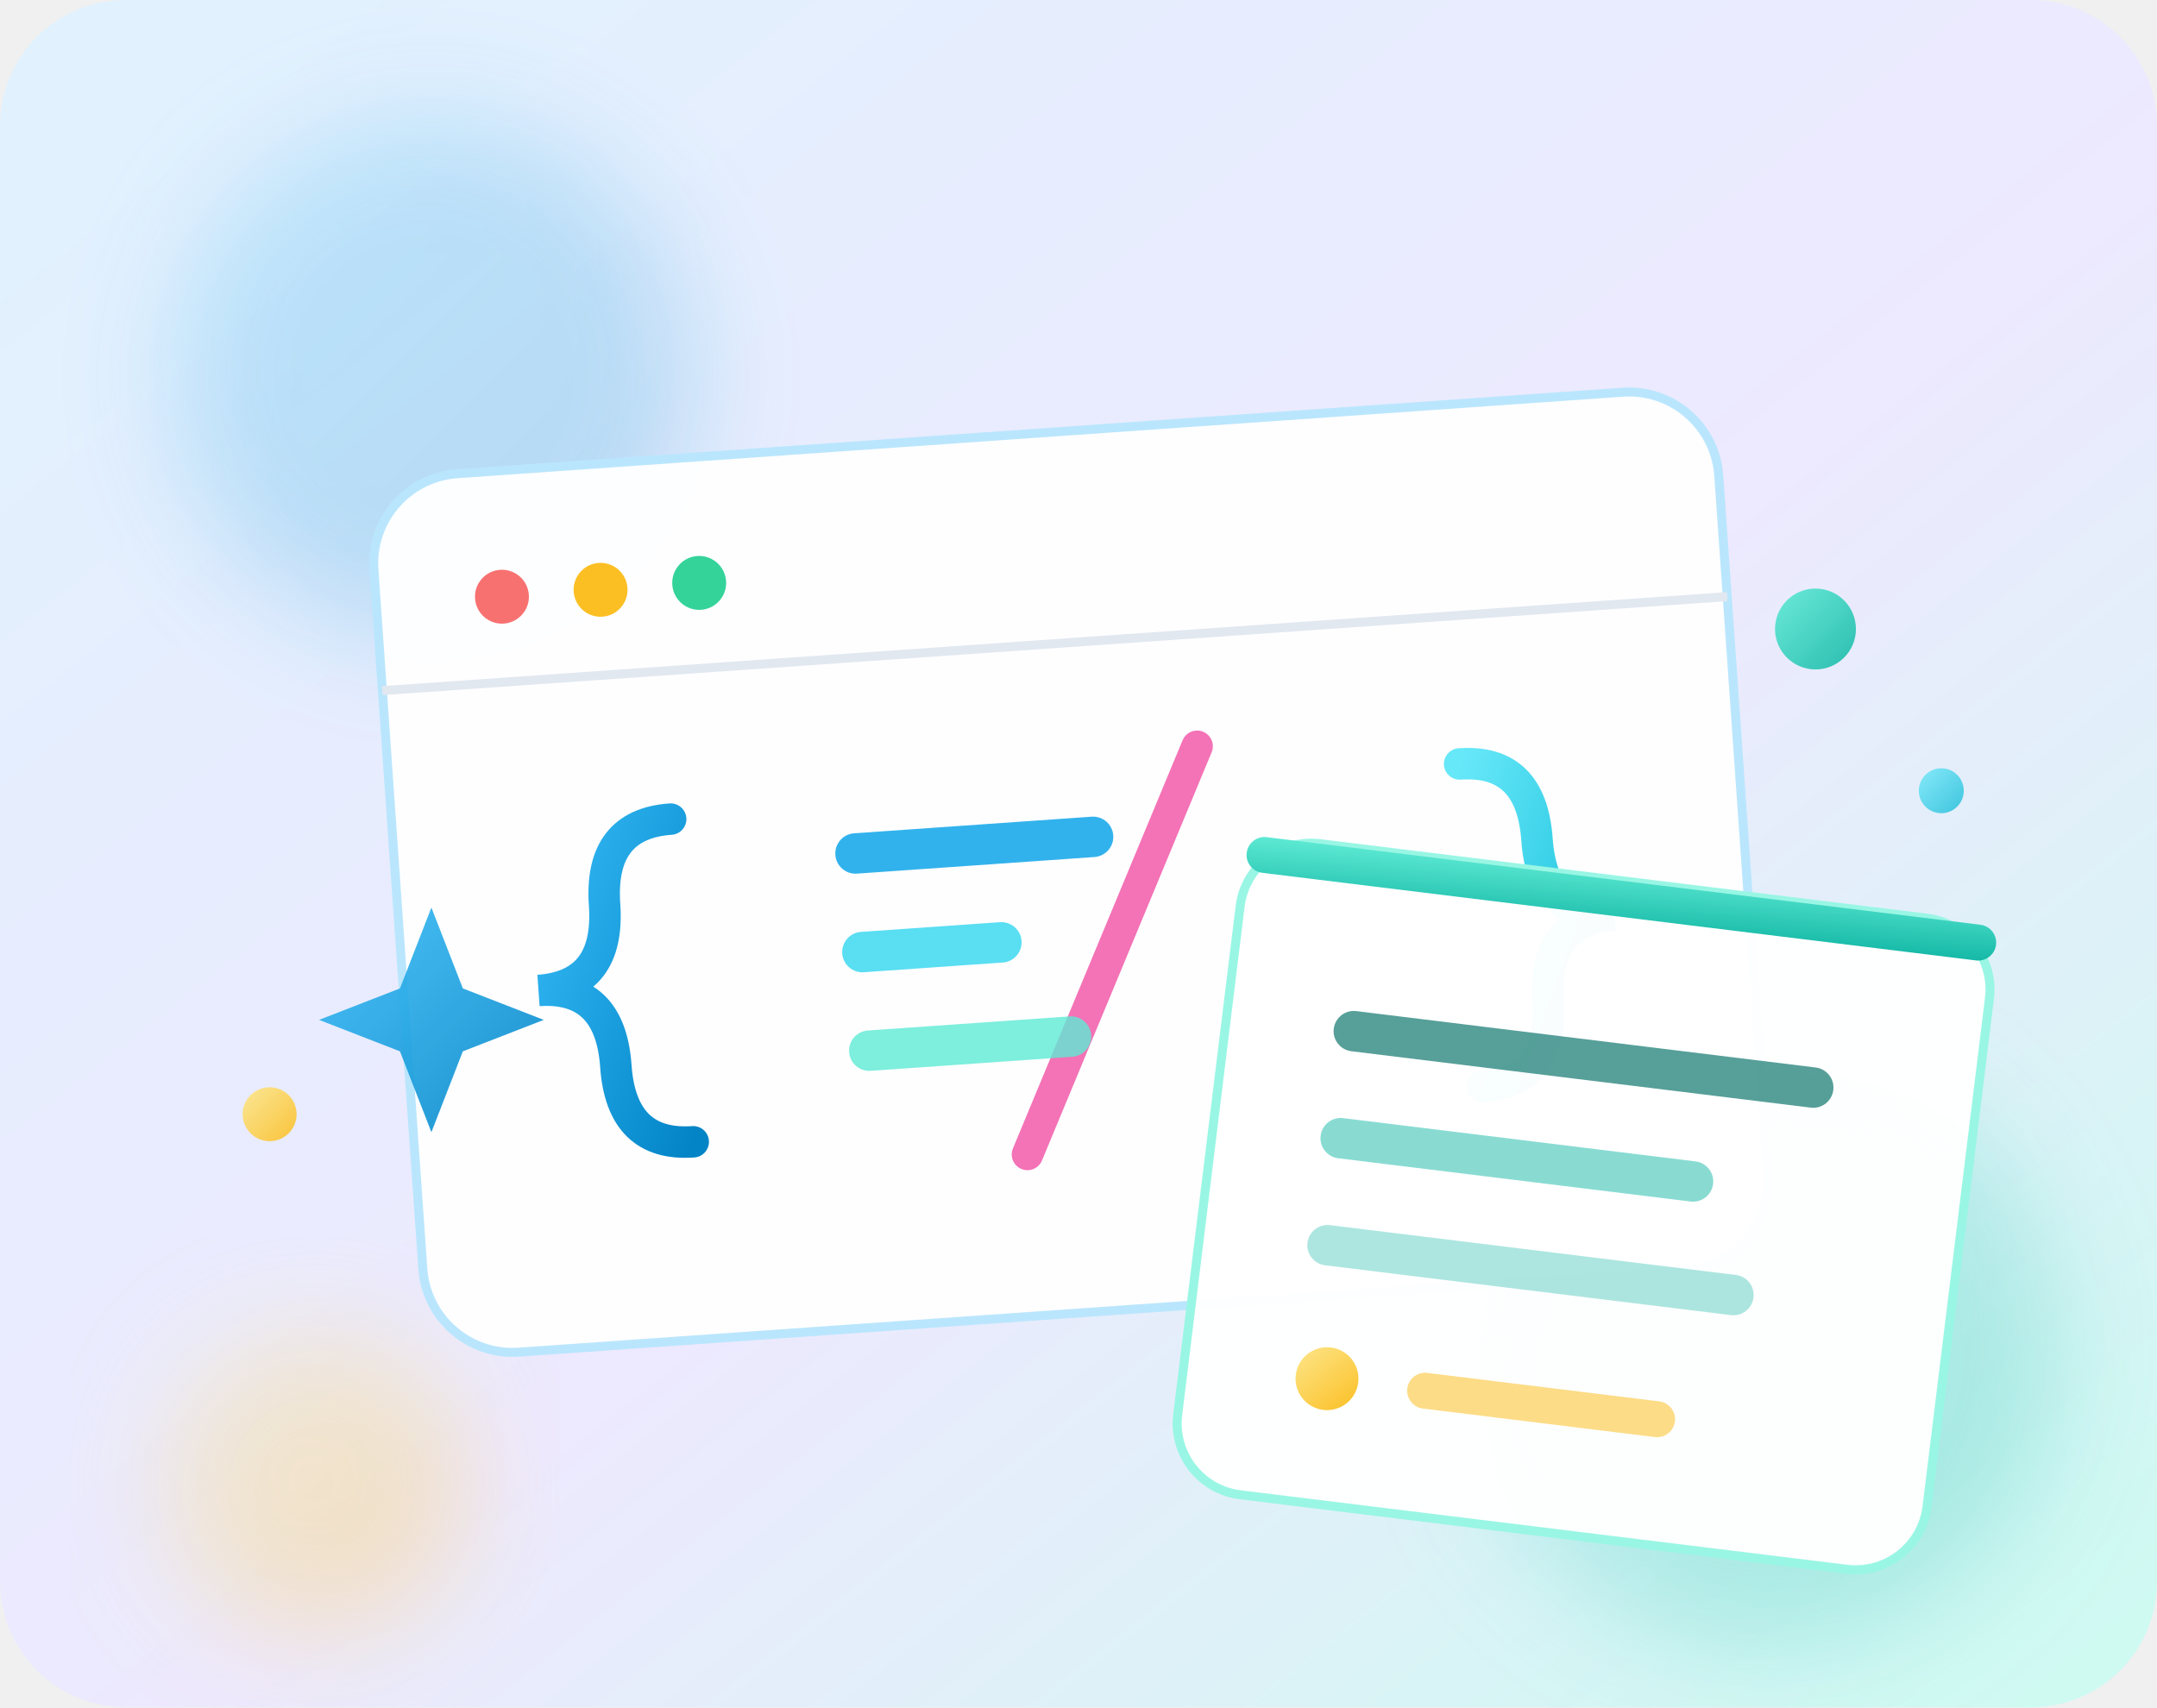
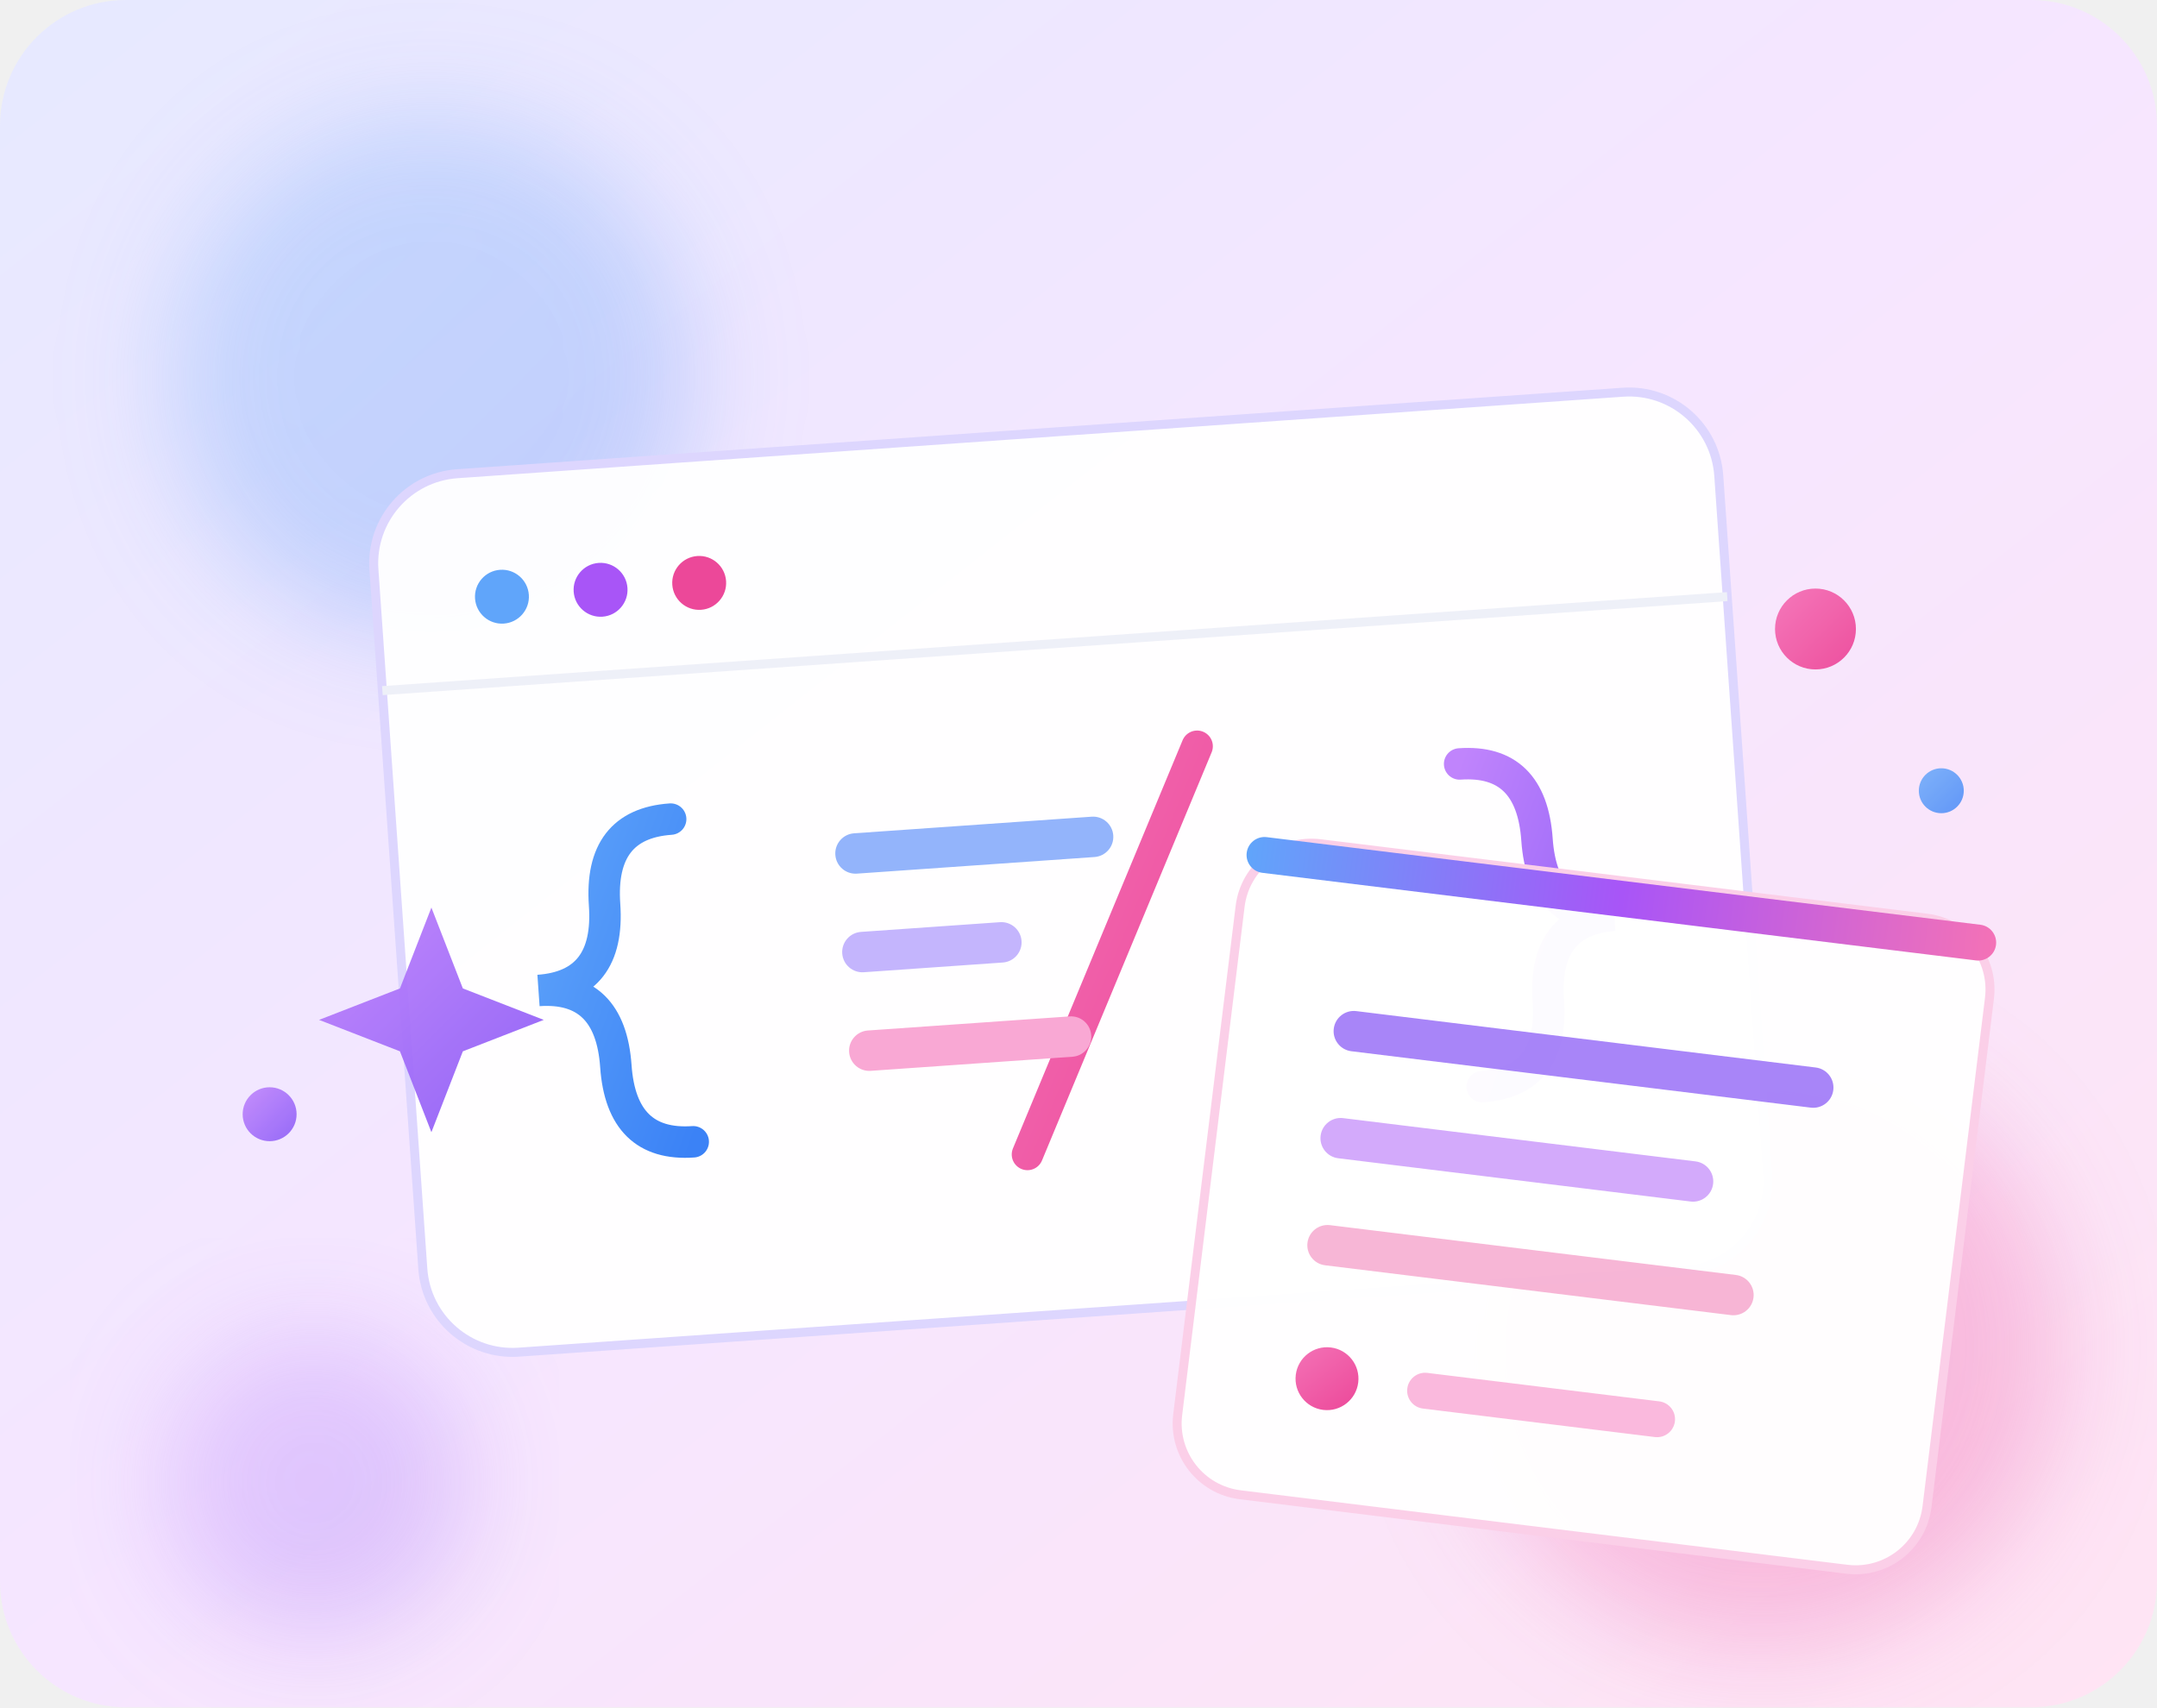
<svg xmlns="http://www.w3.org/2000/svg" viewBox="0 0 480 380" width="480" height="380" role="img" aria-label="抽象插图：代码与笔记">
  <defs>
    <linearGradient id="gBg" x1="0" y1="0" x2="1" y2="1">
-       <stop offset="0" stop-color="#e0f2fe" />
-       <stop offset="0.55" stop-color="#ede9fe" />
-       <stop offset="1" stop-color="#ccfbf1" />
+       <stop offset="0" stop-color="#e6e9ff" />
+       <stop offset="0.5" stop-color="#f6e6ff" />
+       <stop offset="1" stop-color="#ffe4f3" />
    </linearGradient>
    <linearGradient id="gBlue" x1="0" y1="0" x2="1" y2="1">
-       <stop offset="0" stop-color="#38bdf8" />
-       <stop offset="1" stop-color="#0284c7" />
+       <stop offset="0" stop-color="#60a5fa" />
+       <stop offset="1" stop-color="#3b82f6" />
    </linearGradient>
-     <linearGradient id="gCyan" x1="0" y1="0" x2="1" y2="1">
-       <stop offset="0" stop-color="#67e8f9" />
-       <stop offset="1" stop-color="#06b6d4" />
+     <linearGradient id="gViolet" x1="0" y1="0" x2="1" y2="1">
+       <stop offset="0" stop-color="#c084fc" />
+       <stop offset="1" stop-color="#8b5cf6" />
    </linearGradient>
-     <linearGradient id="gTeal" x1="0" y1="0" x2="1" y2="1">
-       <stop offset="0" stop-color="#5eead4" />
-       <stop offset="1" stop-color="#14b8a6" />
+     <linearGradient id="gPink" x1="0" y1="0" x2="1" y2="1">
+       <stop offset="0" stop-color="#f472b6" />
+       <stop offset="1" stop-color="#ec4899" />
    </linearGradient>
-     <linearGradient id="gAmber" x1="0" y1="0" x2="1" y2="1">
-       <stop offset="0" stop-color="#fde68a" />
-       <stop offset="1" stop-color="#fbbf24" />
+     <linearGradient id="gBlend" x1="0" y1="0" x2="1" y2="0">
+       <stop offset="0" stop-color="#60a5fa" />
+       <stop offset="0.5" stop-color="#a855f7" />
+       <stop offset="1" stop-color="#f472b6" />
    </linearGradient>
    <filter id="fSoft" x="-30%" y="-30%" width="160%" height="160%">
      <feGaussianBlur stdDeviation="12" />
    </filter>
  </defs>
  <rect width="480" height="380" rx="28" fill="url(#gBg)" />
-   <circle cx="96" cy="84" r="58" fill="url(#gBlue)" opacity="0.22" filter="url(#fSoft)" />
-   <circle cx="392" cy="300" r="66" fill="url(#gTeal)" opacity="0.26" filter="url(#fSoft)" />
-   <circle cx="70" cy="330" r="34" fill="url(#gAmber)" opacity="0.3" filter="url(#fSoft)" />
+   <circle cx="96" cy="84" r="58" fill="url(#gBlue)" opacity="0.26" filter="url(#fSoft)" />
+   <circle cx="392" cy="300" r="66" fill="url(#gPink)" opacity="0.3" filter="url(#fSoft)" />
+   <circle cx="70" cy="330" r="34" fill="url(#gViolet)" opacity="0.28" filter="url(#fSoft)" />
  <g transform="rotate(-4 240 190)">
    <rect x="88" y="96" width="300" height="196" rx="20" fill="#ffffff" opacity="0.96" />
-     <rect x="88" y="96" width="300" height="196" rx="20" fill="none" stroke="#bae6fd" stroke-width="2" />
-     <circle cx="116" cy="124" r="6" fill="#f87171" />
-     <circle cx="138" cy="124" r="6" fill="#fbbf24" />
-     <circle cx="160" cy="124" r="6" fill="#34d399" />
-     <rect x="88" y="142" width="300" height="2" fill="#e2e8f0" />
+     <rect x="88" y="96" width="300" height="196" rx="20" fill="none" stroke="#ddd6fe" stroke-width="2" />
+     <circle cx="116" cy="124" r="6" fill="#60a5fa" />
+     <circle cx="138" cy="124" r="6" fill="#a855f7" />
+     <circle cx="160" cy="124" r="6" fill="#ec4899" />
+     <rect x="88" y="142" width="300" height="2" fill="#eef0f8" />
    <path d="M150 176 q-16 0 -16 18 q0 18 -16 18 q16 0 16 18 q0 18 16 18" fill="none" stroke="url(#gBlue)" stroke-width="7" stroke-linecap="round" />
-     <path d="M326 176 q16 0 16 18 q0 18 16 18 q-16 0 -16 18 q0 18 -16 18" fill="none" stroke="url(#gCyan)" stroke-width="7" stroke-linecap="round" />
-     <path d="M268 168 l-44 88" fill="none" stroke="#f472b6" stroke-width="7" stroke-linecap="round" />
-     <rect x="186" y="182" width="62" height="9" rx="4.5" fill="#0ea5e9" opacity="0.85" />
-     <rect x="186" y="204" width="40" height="9" rx="4.5" fill="#22d3ee" opacity="0.75" />
-     <rect x="186" y="226" width="54" height="9" rx="4.5" fill="#5eead4" opacity="0.8" />
+     <path d="M326 176 q16 0 16 18 q0 18 16 18 q-16 0 -16 18 q0 18 -16 18" fill="none" stroke="url(#gViolet)" stroke-width="7" stroke-linecap="round" />
+     <path d="M268 168 l-44 88" fill="none" stroke="url(#gPink)" stroke-width="7" stroke-linecap="round" />
+     <rect x="186" y="182" width="62" height="9" rx="4.5" fill="#93b4fb" />
+     <rect x="186" y="204" width="40" height="9" rx="4.5" fill="#c4b5fd" />
+     <rect x="186" y="226" width="54" height="9" rx="4.5" fill="#f9a8d4" />
  </g>
  <g transform="rotate(7 356 272)">
    <rect x="268" y="196" width="168" height="146" rx="16" fill="#ffffff" opacity="0.97" />
-     <rect x="268" y="196" width="168" height="146" rx="16" fill="none" stroke="#99f6e4" stroke-width="2" />
-     <rect x="268" y="196" width="168" height="8" rx="4" fill="url(#gTeal)" />
-     <rect x="292" y="232" width="112" height="9" rx="4.5" fill="#0f766e" opacity="0.7" />
-     <rect x="292" y="256" width="88" height="9" rx="4.5" fill="#14b8a6" opacity="0.5" />
-     <rect x="292" y="280" width="100" height="9" rx="4.5" fill="#14b8a6" opacity="0.35" />
-     <circle cx="300" cy="314" r="7" fill="url(#gAmber)" />
-     <rect x="318" y="310" width="60" height="8" rx="4" fill="#fbbf24" opacity="0.55" />
+     <rect x="268" y="196" width="168" height="146" rx="16" fill="none" stroke="#fbcfe8" stroke-width="2" />
+     <rect x="268" y="196" width="168" height="8" rx="4" fill="url(#gBlend)" />
+     <rect x="292" y="232" width="112" height="9" rx="4.5" fill="#8b5cf6" opacity="0.75" />
+     <rect x="292" y="256" width="88" height="9" rx="4.5" fill="#a855f7" opacity="0.5" />
+     <rect x="292" y="280" width="100" height="9" rx="4.5" fill="#ec4899" opacity="0.4" />
+     <circle cx="300" cy="314" r="7" fill="url(#gPink)" />
+     <rect x="318" y="310" width="60" height="8" rx="4" fill="#f9a8d4" opacity="0.8" />
  </g>
-   <path d="M96 202 l7 18 18 7 -18 7 -7 18 -7 -18 -18 -7 18 -7 z" fill="url(#gBlue)" opacity="0.9" />
-   <circle cx="404" cy="140" r="9" fill="url(#gTeal)" opacity="0.9" />
-   <circle cx="432" cy="176" r="5" fill="url(#gCyan)" opacity="0.75" />
-   <circle cx="60" cy="248" r="6" fill="url(#gAmber)" opacity="0.9" />
+   <path d="M96 202 l7 18 18 7 -18 7 -7 18 -7 -18 -18 -7 18 -7 z" fill="url(#gViolet)" opacity="0.95" />
+   <circle cx="404" cy="140" r="9" fill="url(#gPink)" opacity="0.95" />
+   <circle cx="432" cy="176" r="5" fill="url(#gBlue)" opacity="0.8" />
+   <circle cx="60" cy="248" r="6" fill="url(#gViolet)" opacity="0.9" />
</svg>
